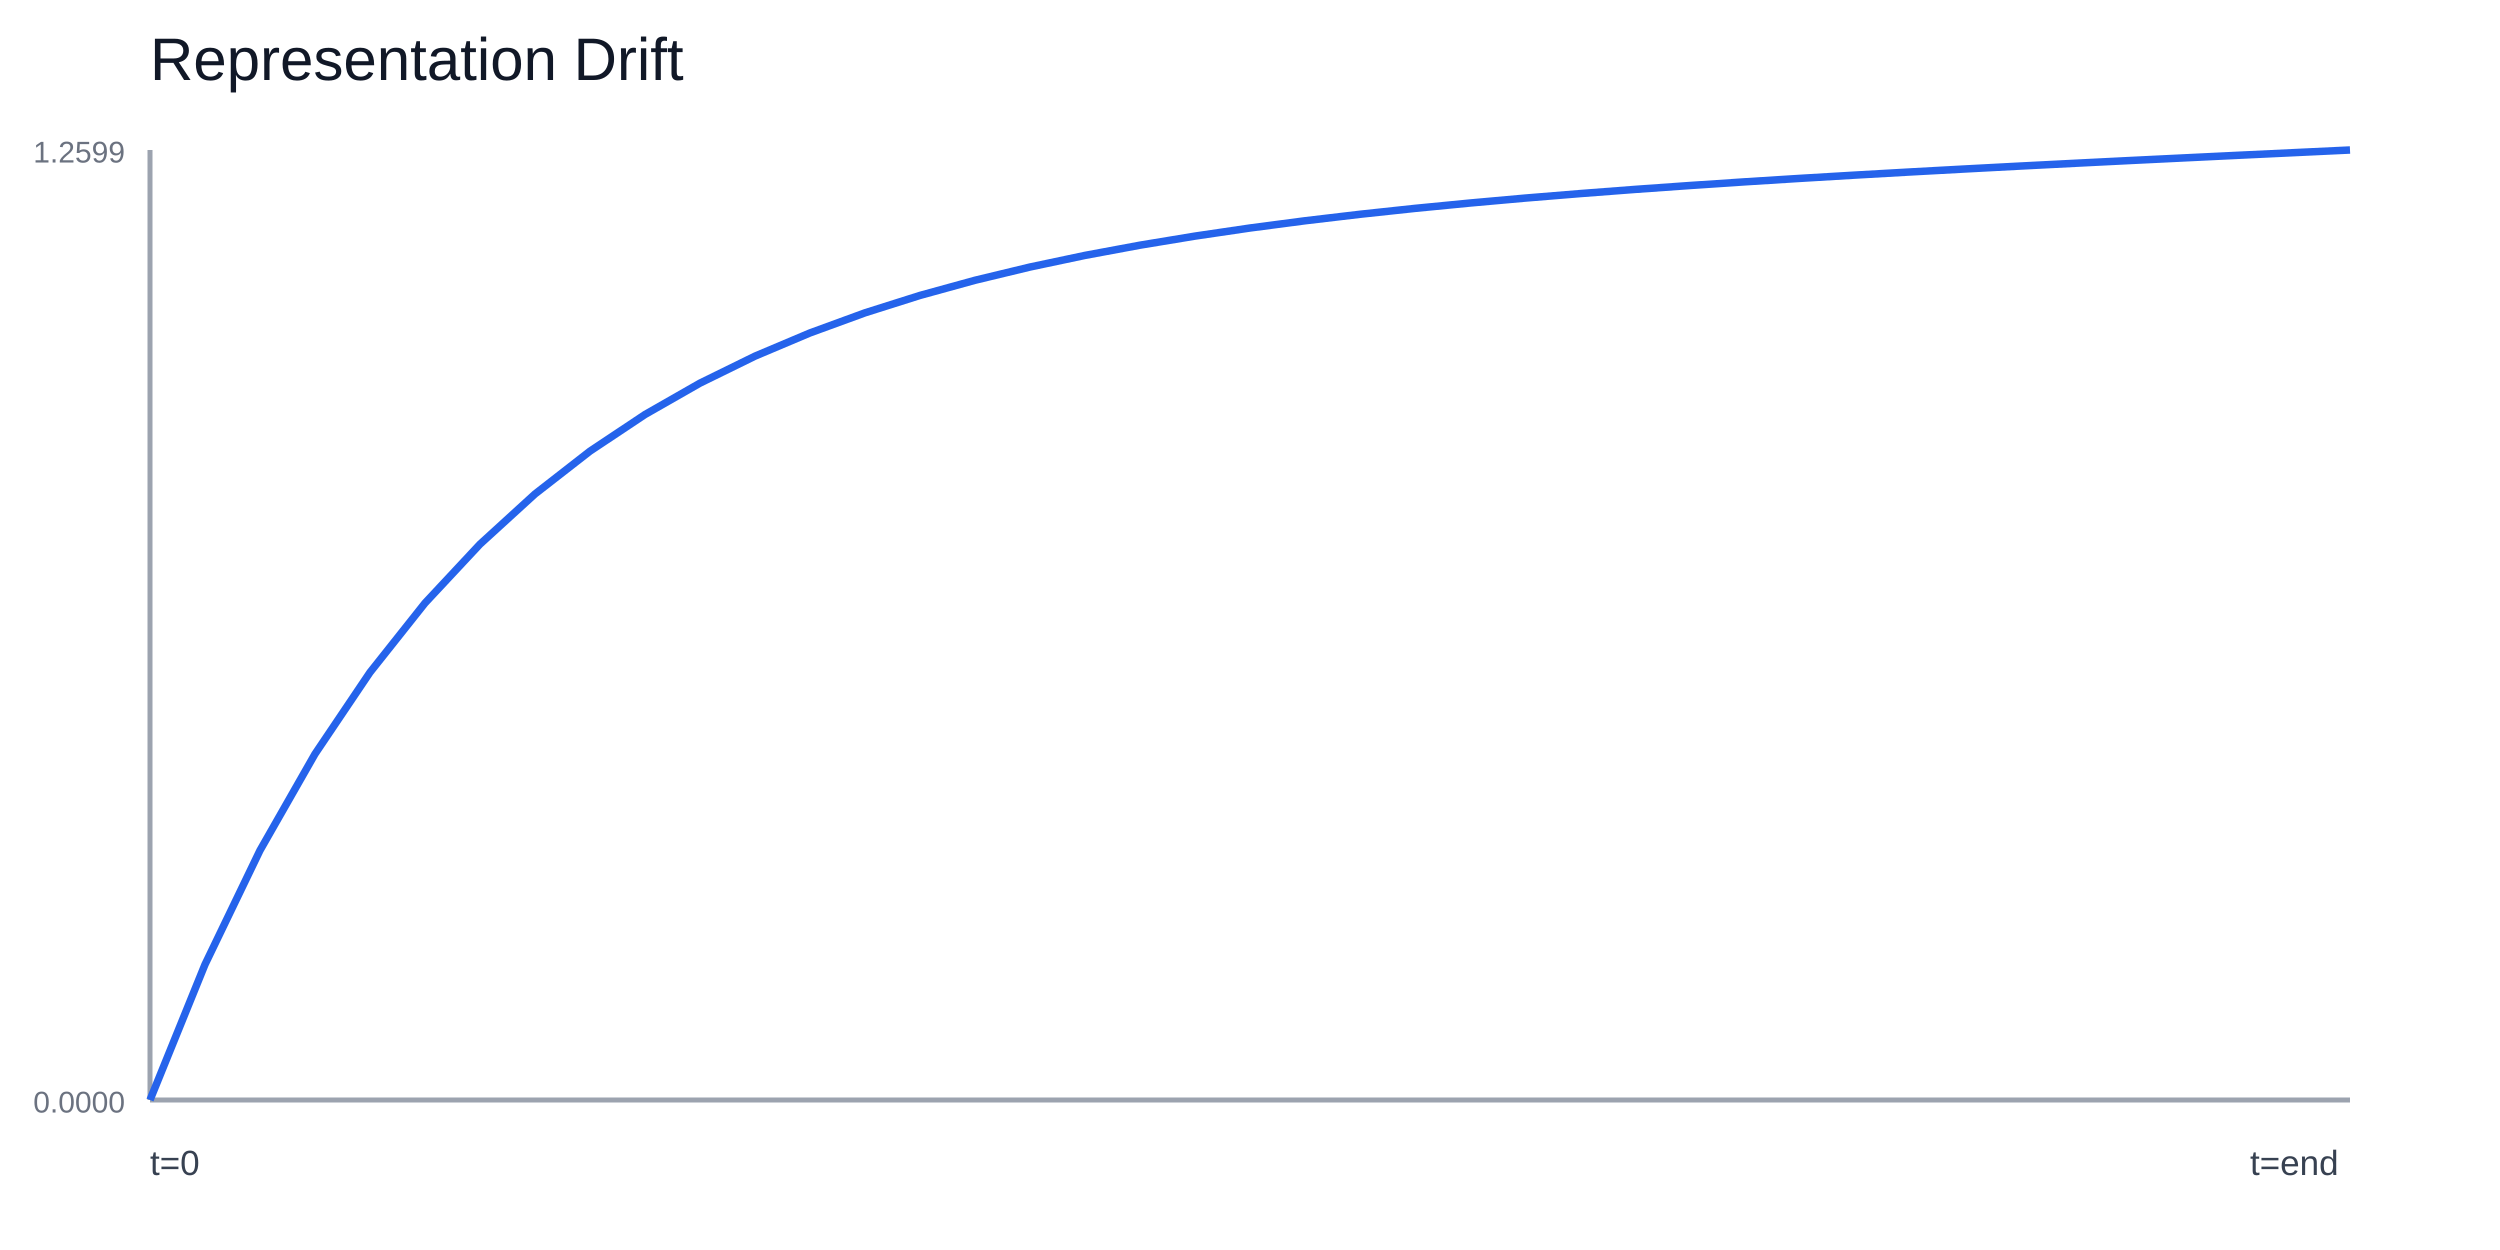
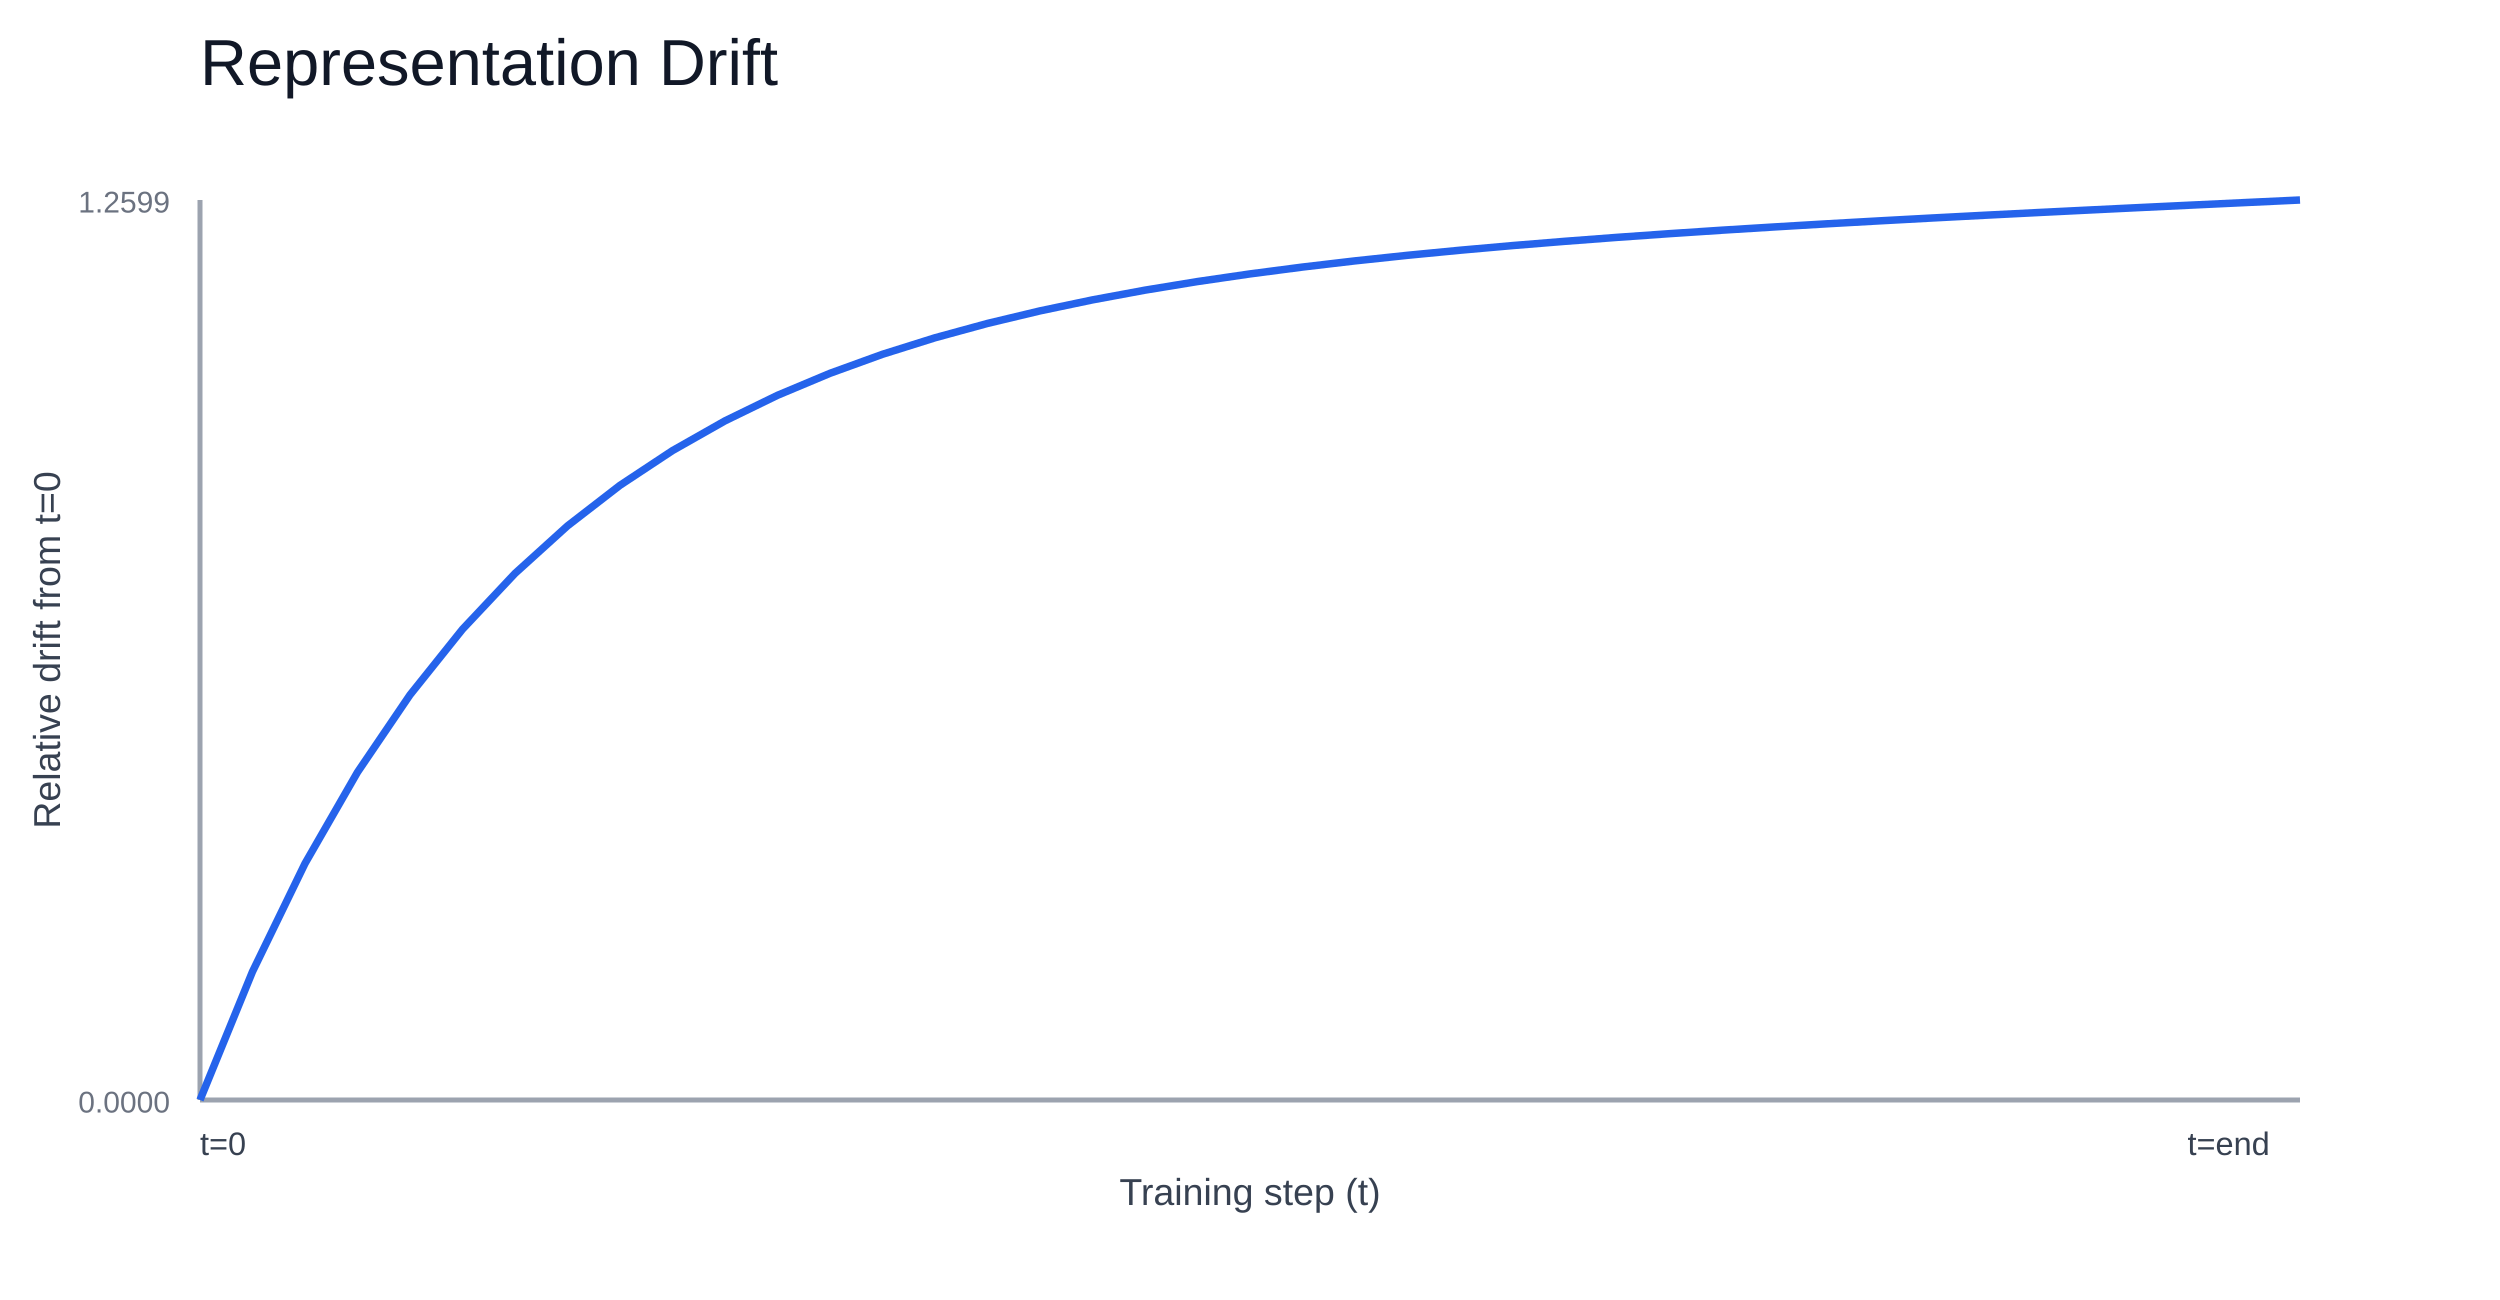
- <svg xmlns="http://www.w3.org/2000/svg" width="1000" height="500" viewBox="0 0 1000 500">
+ <svg xmlns="http://www.w3.org/2000/svg" width="1000" height="520" viewBox="0 0 1000 520">
  <rect width="100%" height="100%" fill="#ffffff" />
-   <text x="60" y="32" font-size="24" font-family="Arial" fill="#111827">Representation Drift</text>
-   <line x1="60" y1="440" x2="940" y2="440" stroke="#9ca3af" stroke-width="2" />
-   <line x1="60" y1="60" x2="60" y2="440" stroke="#9ca3af" stroke-width="2" />
-   <text x="60" y="470" font-size="14" font-family="Arial" fill="#374151">t=0</text>
-   <text x="900" y="470" font-size="14" font-family="Arial" fill="#374151">t=end</text>
-   <text x="50" y="445" text-anchor="end" font-size="12" font-family="Arial" fill="#6b7280">0.0000</text>
-   <text x="50" y="65" text-anchor="end" font-size="12" font-family="Arial" fill="#6b7280">1.2599</text>
-   <path d="M 60.00 440.00 L 82.00 385.79 L 104.00 340.15 L 126.00 301.59 L 148.00 268.94 L 170.00 241.23 L 192.00 217.67 L 214.00 197.59 L 236.00 180.46 L 258.00 165.81 L 280.00 153.25 L 302.00 142.46 L 324.00 133.17 L 346.00 125.13 L 368.00 118.17 L 390.00 112.11 L 412.00 106.81 L 434.00 102.16 L 456.00 98.07 L 478.00 94.44 L 500.00 91.20 L 522.00 88.31 L 544.00 85.71 L 566.00 83.35 L 588.00 81.21 L 610.00 79.24 L 632.00 77.44 L 654.00 75.76 L 676.00 74.20 L 698.00 72.73 L 720.00 71.35 L 742.00 70.04 L 764.00 68.79 L 786.00 67.59 L 808.00 66.43 L 830.00 65.31 L 852.00 64.21 L 874.00 63.14 L 896.00 62.08 L 918.00 61.04 L 940.00 60.00" fill="none" stroke="#2563eb" stroke-width="3" />
+   <text x="80" y="34" font-size="26" font-family="Arial" fill="#111827">Representation Drift</text>
+   <line x1="80" y1="440" x2="920" y2="440" stroke="#9ca3af" stroke-width="2" />
+   <line x1="80" y1="80" x2="80" y2="440" stroke="#9ca3af" stroke-width="2" />
+   <text x="500" y="482" text-anchor="middle" font-size="15" font-family="Arial" fill="#374151">Training step (t)</text>
+   <text x="24" y="260" text-anchor="middle" transform="rotate(-90 24 260)" font-size="15" font-family="Arial" fill="#374151">Relative drift from t=0</text>
+   <text x="80" y="462" font-size="13" font-family="Arial" fill="#374151">t=0</text>
+   <text x="875" y="462" font-size="13" font-family="Arial" fill="#374151">t=end</text>
+   <text x="68" y="445" text-anchor="end" font-size="12" font-family="Arial" fill="#6b7280">0.0000</text>
+   <text x="68" y="85" text-anchor="end" font-size="12" font-family="Arial" fill="#6b7280">1.2599</text>
+   <path d="M 80.00 440.00 L 101.00 388.64 L 122.00 345.40 L 143.00 308.88 L 164.00 277.95 L 185.00 251.70 L 206.00 229.37 L 227.00 210.35 L 248.00 194.12 L 269.00 180.24 L 290.00 168.34 L 311.00 158.12 L 332.00 149.32 L 353.00 141.71 L 374.00 135.11 L 395.00 129.37 L 416.00 124.35 L 437.00 119.95 L 458.00 116.06 L 479.00 112.62 L 500.00 109.56 L 521.00 106.82 L 542.00 104.35 L 563.00 102.12 L 584.00 100.09 L 605.00 98.23 L 626.00 96.52 L 647.00 94.93 L 668.00 93.45 L 689.00 92.06 L 710.00 90.76 L 731.00 89.51 L 752.00 88.33 L 773.00 87.19 L 794.00 86.09 L 815.00 85.03 L 836.00 83.99 L 857.00 82.97 L 878.00 81.97 L 899.00 80.98 L 920.00 80.00" fill="none" stroke="#2563eb" stroke-width="3" />
</svg>
